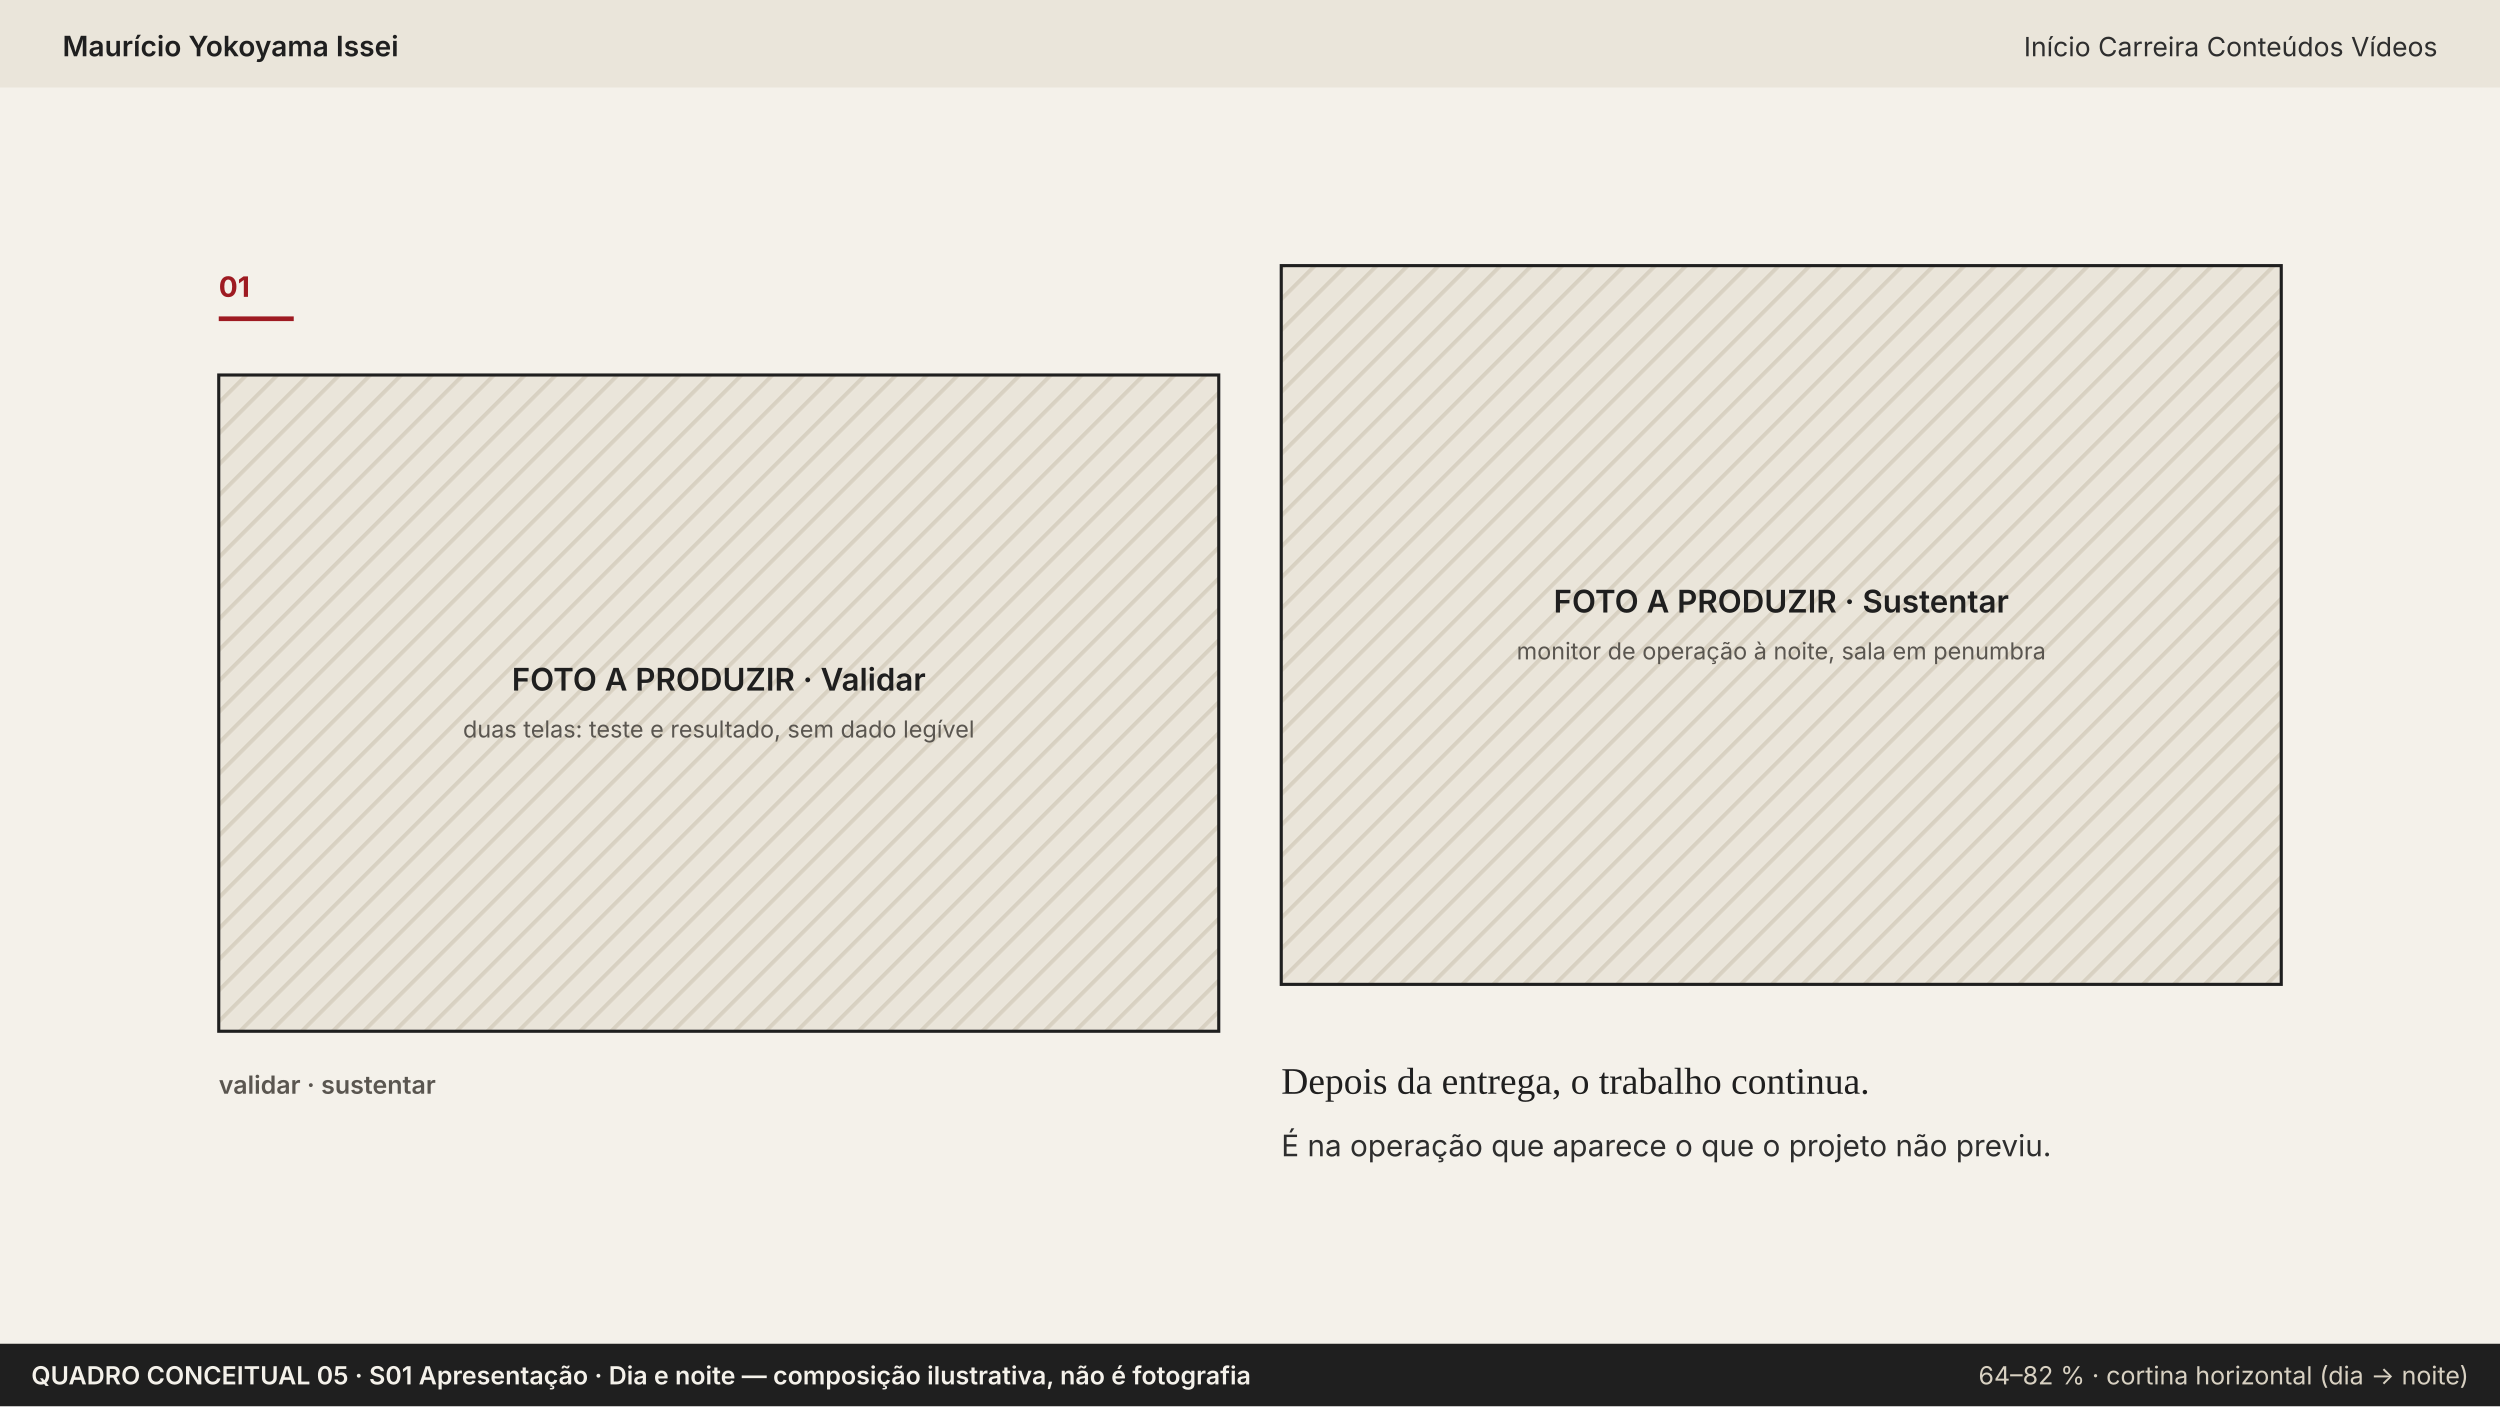
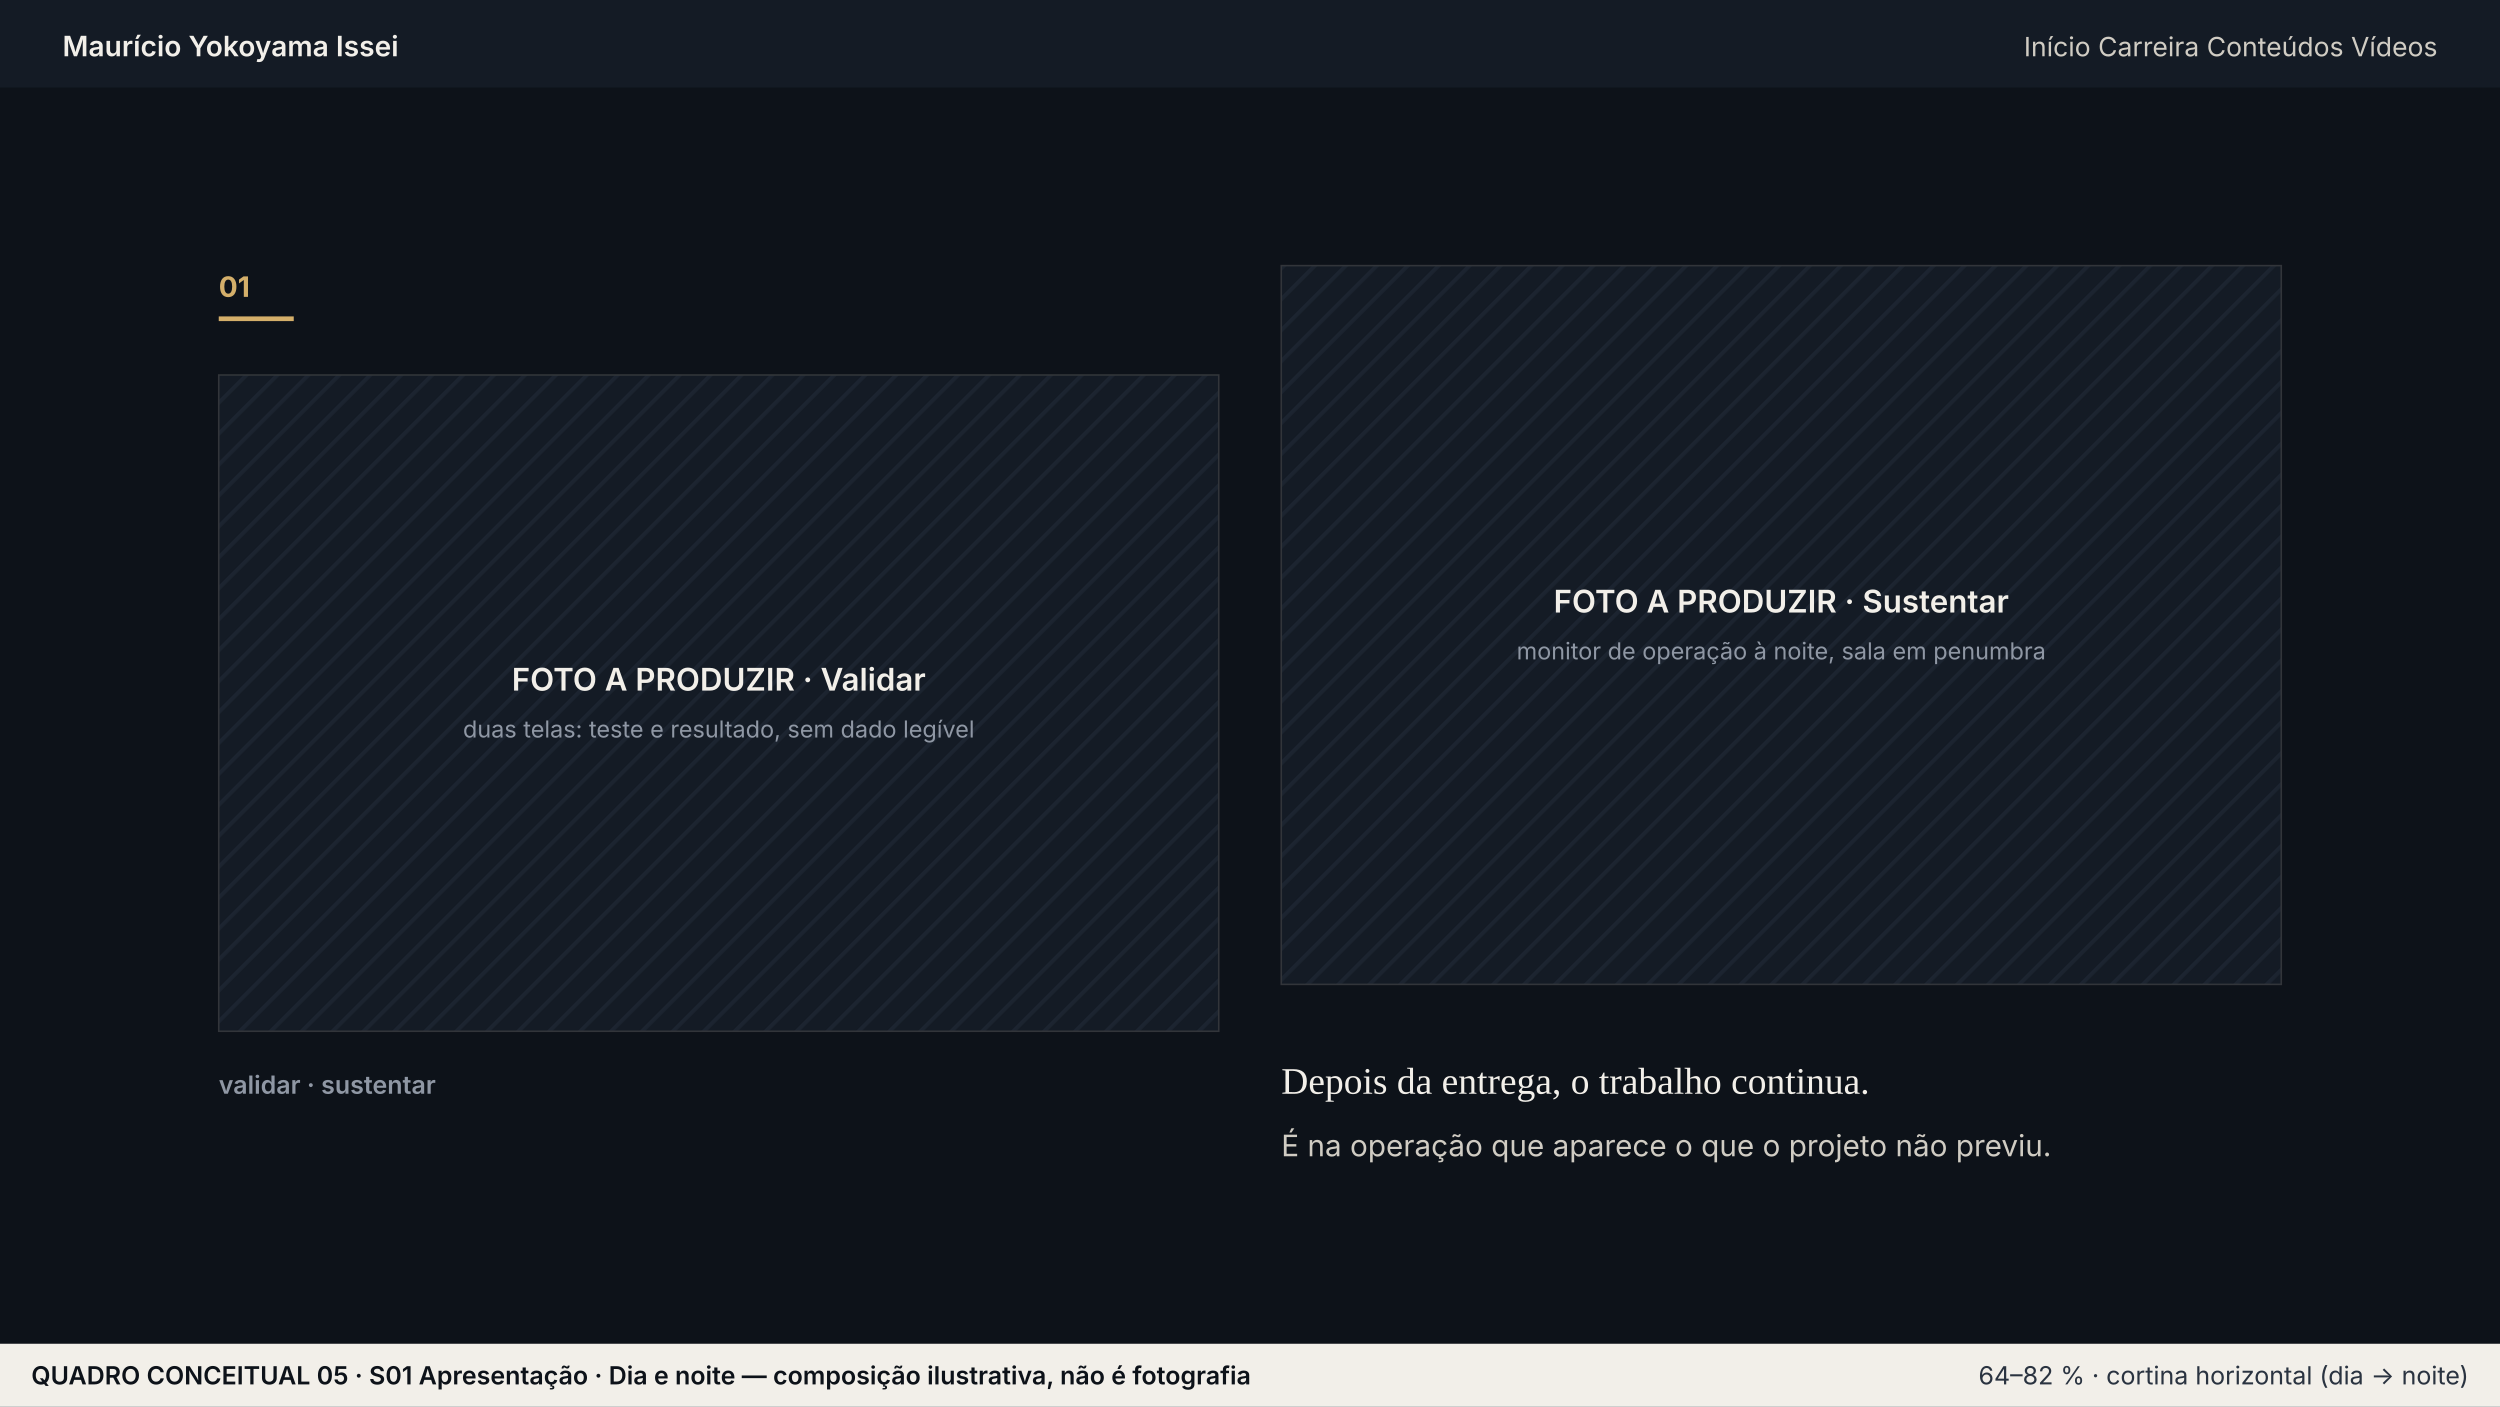
<svg xmlns="http://www.w3.org/2000/svg" width="1600" height="900" viewBox="0 0 1600 900">
  <defs>
    <pattern id="hach" width="14" height="14" patternUnits="userSpaceOnUse" patternTransform="rotate(45)">
-       <rect width="14" height="14" fill="#EAE5DA" />
-       <line x1="0" y1="0" x2="0" y2="14" stroke="#d8d1c2" stroke-width="5" />
+       <rect width="14" height="14" fill="#141B25" />
+       <line x1="0" y1="0" x2="0" y2="14" stroke="#1c2430" stroke-width="5" />
    </pattern>
  </defs>
-   <rect width="1600" height="900" fill="#F4F1EA" />
-   <rect x="0" y="0" width="1600" height="56" fill="#EAE5DA" />
-   <text x="40" y="36" font-family="Inter, Arial, sans-serif" font-size="18" font-weight="600" fill="#1F1F1F" text-anchor="start">Maurício Yokoyama Issei</text>
-   <text x="1560" y="36" font-family="Inter, Arial, sans-serif" font-size="17" font-weight="400" fill="#2E2E2E" text-anchor="end">Início   Carreira   Conteúdos   Vídeos</text>
-   <text x="140" y="190" font-family="Inter, Arial, sans-serif" font-size="18" font-weight="700" fill="#9E1B22" text-anchor="start">01</text>
-   <line x1="140" y1="204" x2="188" y2="204" stroke="#9E1B22" stroke-width="3" />
-   <rect x="140" y="240" width="640" height="420" fill="url(#hach)" stroke="#1F1F1F" stroke-width="2" />
-   <text x="460.0" y="442.0" font-family="Inter, Arial, sans-serif" font-size="20" font-weight="600" fill="#1F1F1F" text-anchor="middle">FOTO A PRODUZIR · Validar</text>
-   <text x="460.0" y="472.0" font-family="Inter, Arial, sans-serif" font-size="15" font-weight="400" fill="#5A5650" text-anchor="middle">duas telas: teste e resultado, sem dado legível</text>
-   <rect x="820" y="170" width="640" height="460" fill="url(#hach)" stroke="#1F1F1F" stroke-width="2" />
-   <text x="1140.0" y="392.0" font-family="Inter, Arial, sans-serif" font-size="20" font-weight="600" fill="#1F1F1F" text-anchor="middle">FOTO A PRODUZIR · Sustentar</text>
-   <text x="1140.0" y="422.0" font-family="Inter, Arial, sans-serif" font-size="15" font-weight="400" fill="#5A5650" text-anchor="middle">monitor de operação à noite, sala em penumbra</text>
-   <text x="820" y="700" font-family="Georgia, 'Times New Roman', serif" font-size="24" font-weight="500" fill="#1F1F1F" text-anchor="start">Depois da entrega, o trabalho continua.</text>
-   <text x="820" y="740" font-family="Inter, Arial, sans-serif" font-size="19" font-weight="400" fill="#2E2E2E" text-anchor="start">É na operação que aparece o que o projeto não previu.</text>
-   <text x="140" y="700" font-family="Inter, Arial, sans-serif" font-size="16" font-weight="600" fill="#5A5650" text-anchor="start">validar · sustentar</text>
-   <rect x="0" y="860" width="1600" height="40" fill="#1F1F1F" />
-   <text x="20" y="886" font-family="Inter, Arial, sans-serif" font-size="16" font-weight="600" fill="#F4F1EA" text-anchor="start">QUADRO CONCEITUAL 05 · S01 Apresentação · Dia e noite — composição ilustrativa, não é fotografia</text>
-   <text x="1580" y="886" font-family="Inter, Arial, sans-serif" font-size="16" font-weight="400" fill="#d8d1c2" text-anchor="end">64–82 % · cortina horizontal (dia → noite)</text>
+   <rect width="1600" height="900" fill="#0D1219" />
+   <rect x="0" y="0" width="1600" height="56" fill="#141B25" />
+   <text x="40" y="36" font-family="Inter, Arial, sans-serif" font-size="18" font-weight="600" fill="#F2EFE9" text-anchor="start">Maurício Yokoyama Issei</text>
+   <text x="1560" y="36" font-family="Inter, Arial, sans-serif" font-size="17" font-weight="400" fill="#D0CCC3" text-anchor="end">Início   Carreira   Conteúdos   Vídeos</text>
+   <text x="140" y="190" font-family="Inter, Arial, sans-serif" font-size="18" font-weight="700" fill="#D4AF6A" text-anchor="start">01</text>
+   <line x1="140" y1="204" x2="188" y2="204" stroke="#D4AF6A" stroke-width="3" />
+   <rect x="140" y="240" width="640" height="420" fill="url(#hach)" stroke="#32353a" stroke-width="1" />
+   <text x="460.0" y="442.0" font-family="Inter, Arial, sans-serif" font-size="20" font-weight="600" fill="#F2EFE9" text-anchor="middle">FOTO A PRODUZIR · Validar</text>
+   <text x="460.0" y="472.0" font-family="Inter, Arial, sans-serif" font-size="15" font-weight="400" fill="#8F97A4" text-anchor="middle">duas telas: teste e resultado, sem dado legível</text>
+   <rect x="820" y="170" width="640" height="460" fill="url(#hach)" stroke="#32353a" stroke-width="1" />
+   <text x="1140.0" y="392.0" font-family="Inter, Arial, sans-serif" font-size="20" font-weight="600" fill="#F2EFE9" text-anchor="middle">FOTO A PRODUZIR · Sustentar</text>
+   <text x="1140.0" y="422.0" font-family="Inter, Arial, sans-serif" font-size="15" font-weight="400" fill="#8F97A4" text-anchor="middle">monitor de operação à noite, sala em penumbra</text>
+   <text x="820" y="700" font-family="Georgia, 'Times New Roman', serif" font-size="24" font-weight="500" fill="#F2EFE9" text-anchor="start">Depois da entrega, o trabalho continua.</text>
+   <text x="820" y="740" font-family="Inter, Arial, sans-serif" font-size="19" font-weight="400" fill="#D0CCC3" text-anchor="start">É na operação que aparece o que o projeto não previu.</text>
+   <text x="140" y="700" font-family="Inter, Arial, sans-serif" font-size="16" font-weight="600" fill="#8F97A4" text-anchor="start">validar · sustentar</text>
+   <rect x="0" y="860" width="1600" height="40" fill="#F2EFE9" />
+   <text x="20" y="886" font-family="Inter, Arial, sans-serif" font-size="16" font-weight="600" fill="#0D1219" text-anchor="start">QUADRO CONCEITUAL 05 · S01 Apresentação · Dia e noite — composição ilustrativa, não é fotografia</text>
+   <text x="1580" y="886" font-family="Inter, Arial, sans-serif" font-size="16" font-weight="400" fill="#2a3340" text-anchor="end">64–82 % · cortina horizontal (dia → noite)</text>
</svg>
